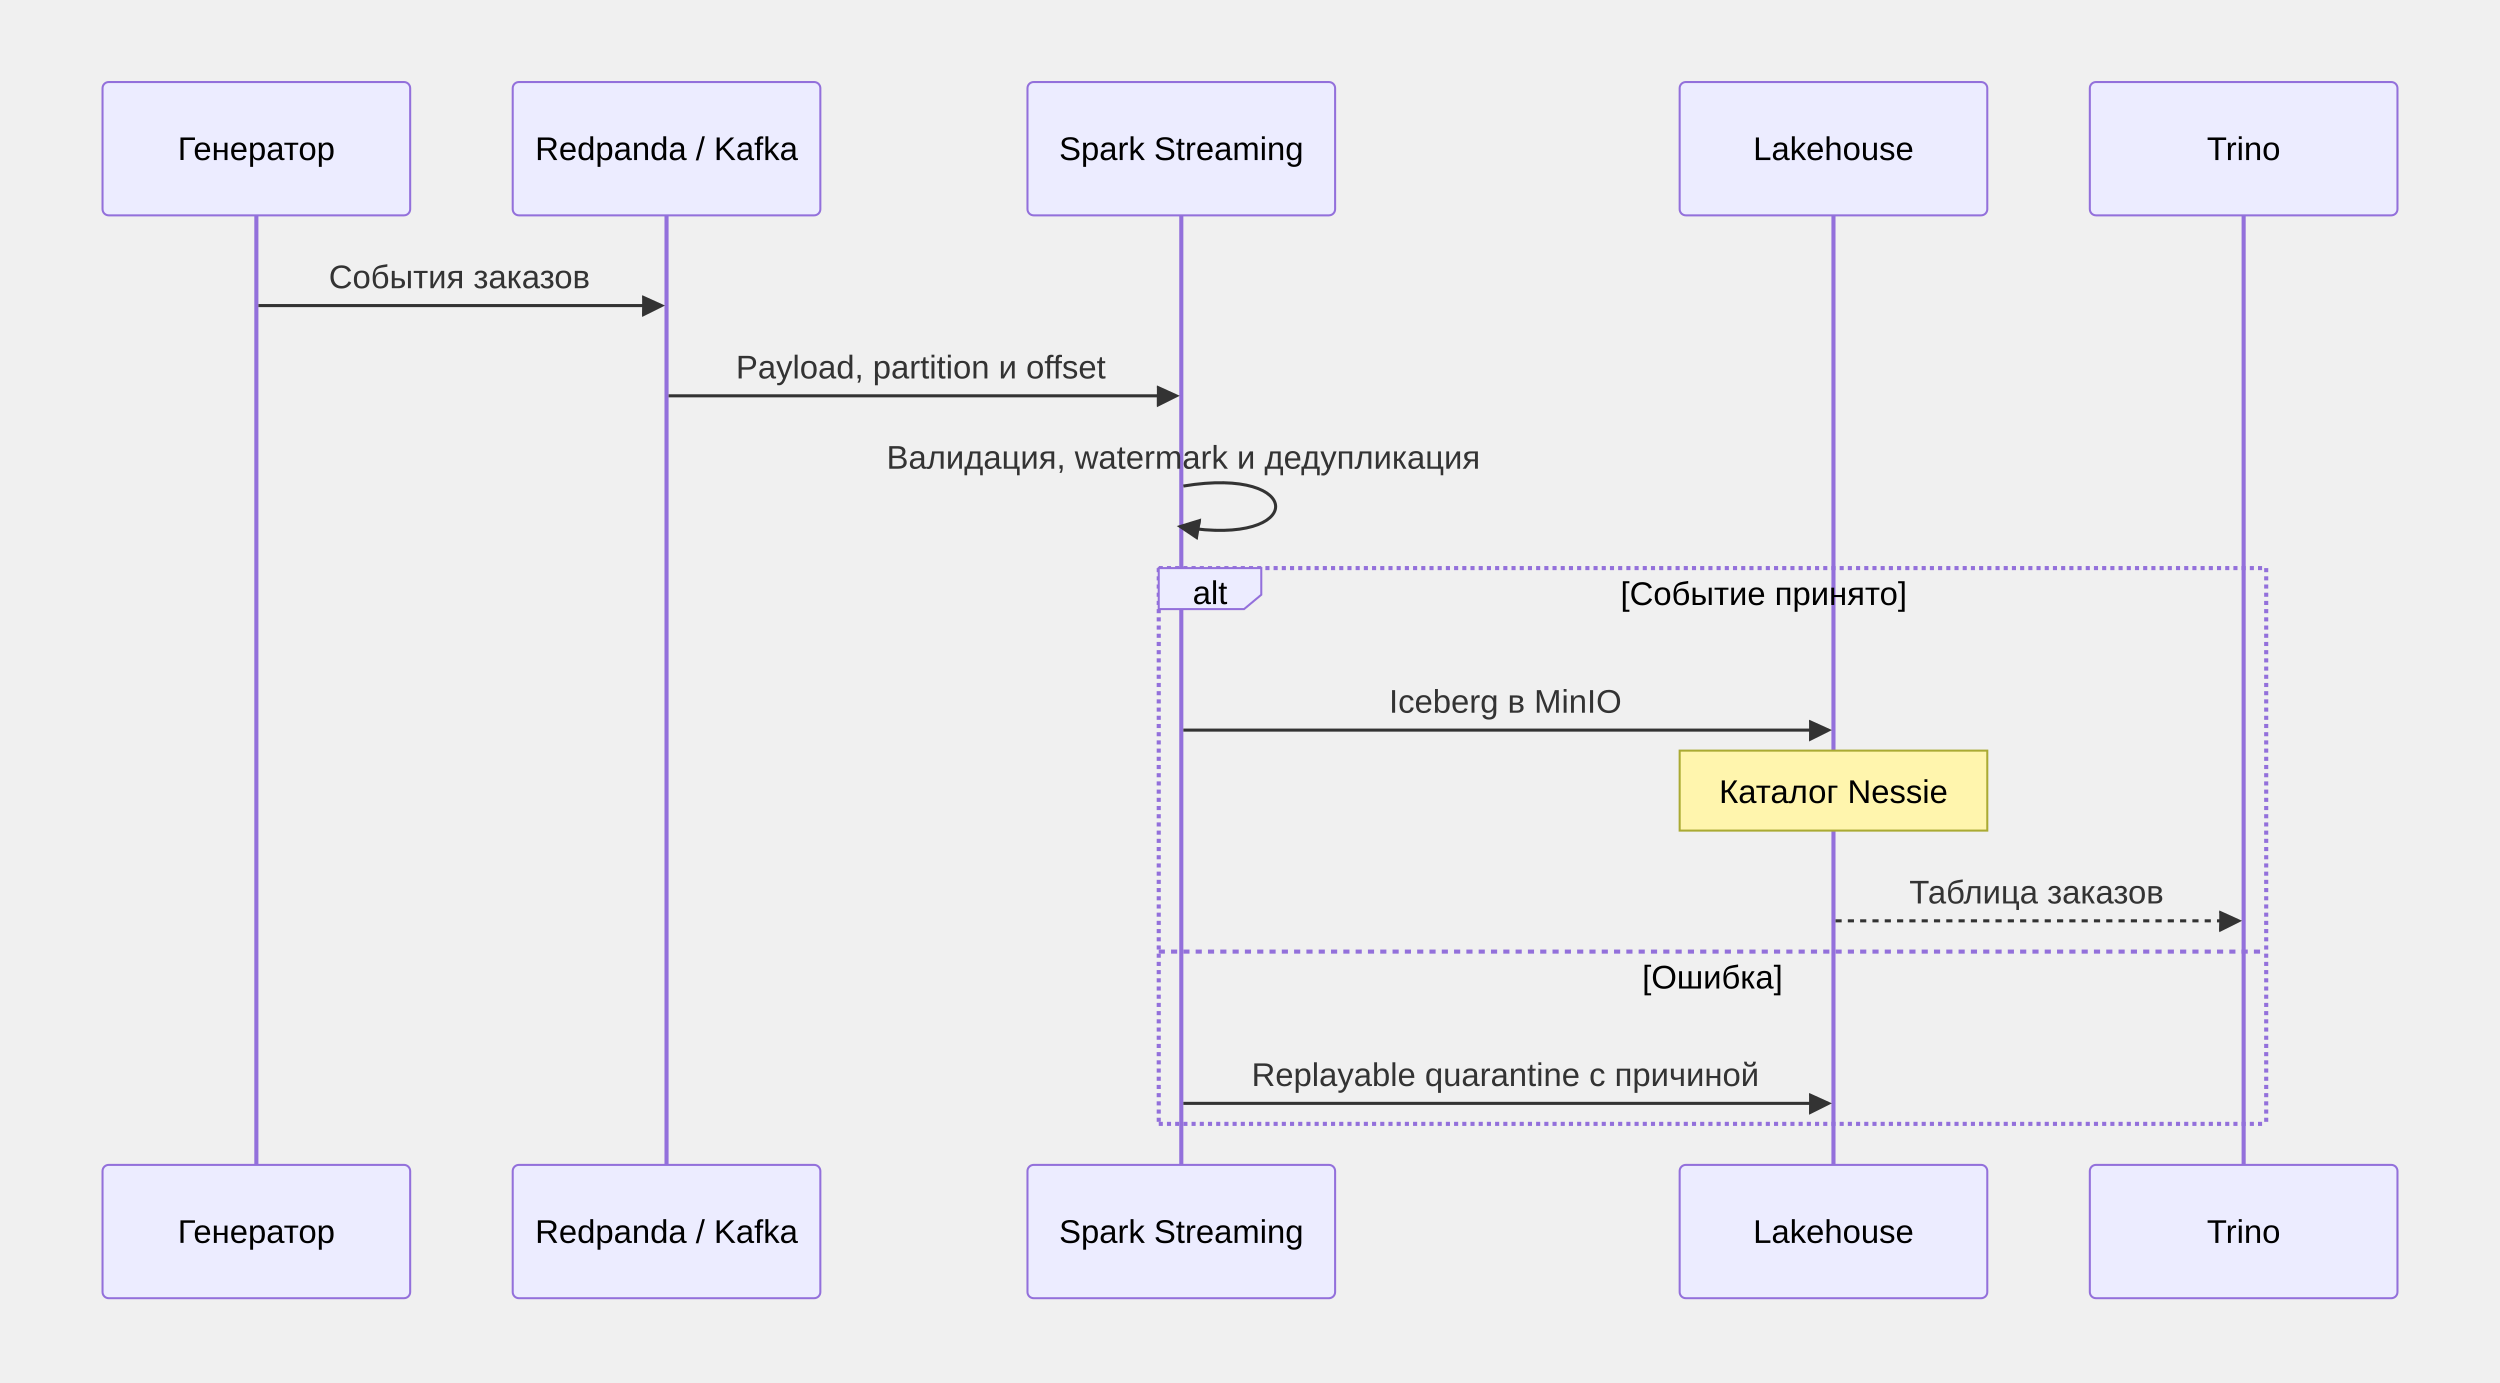
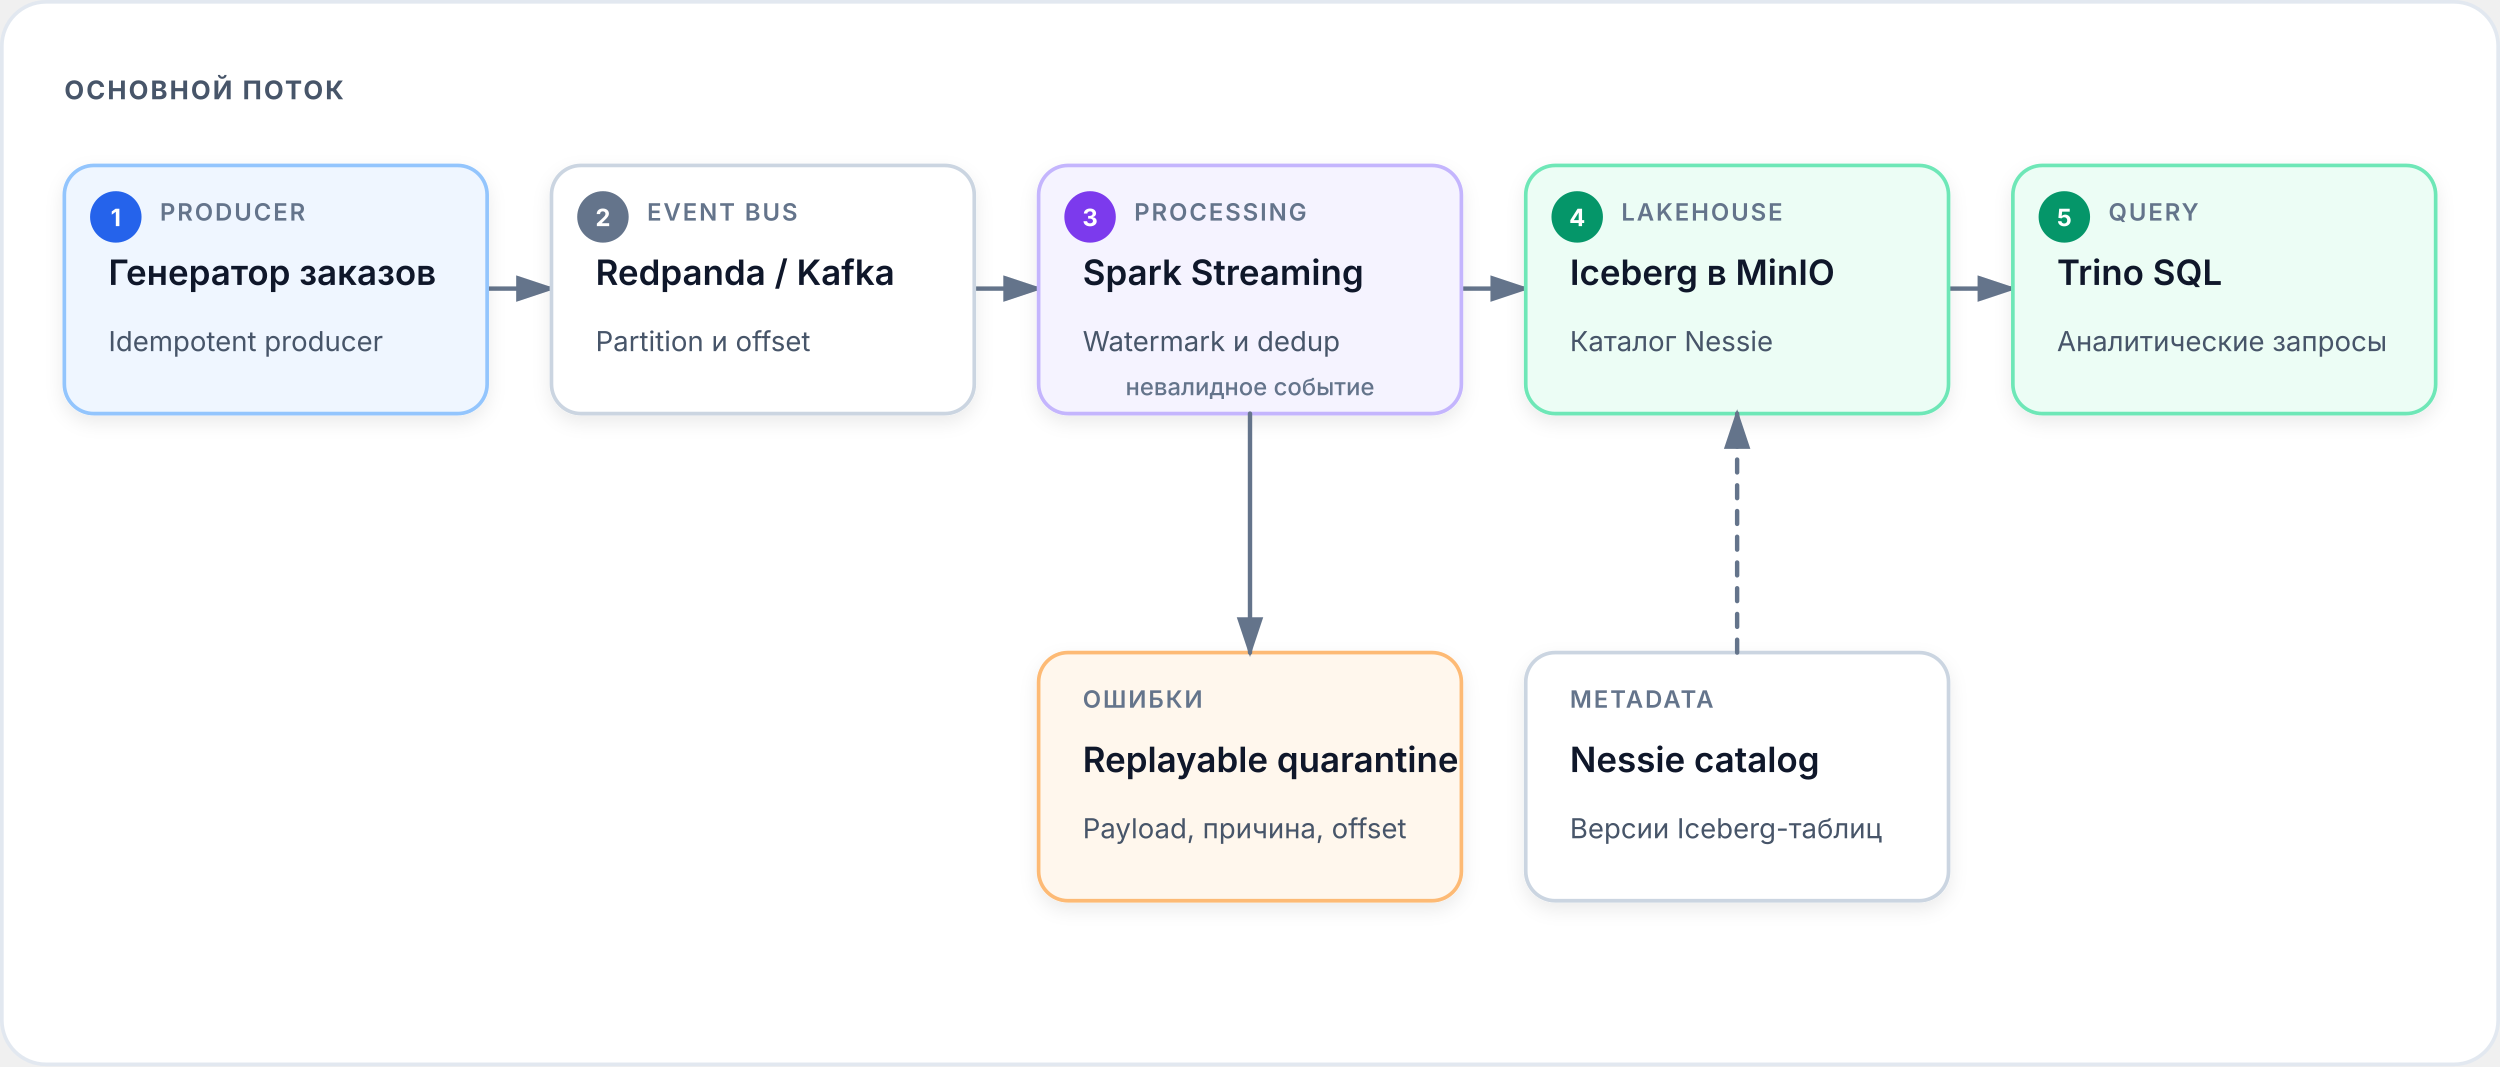
- <svg xmlns="http://www.w3.org/2000/svg" id="diagram" width="100%" style="max-width: 1219px;" viewBox="-50 -40 1219 674" role="graphics-document document" aria-roledescription="sequence" height="674" preserveAspectRatio="xMinYMin">
+ <svg xmlns="http://www.w3.org/2000/svg" width="1360" height="580" viewBox="0 0 1360 580" role="img" aria-labelledby="diagram-title diagram-description">
+   <defs>
+     <filter id="shadow" x="-20%" y="-20%" width="140%" height="150%">
+       <feDropShadow dx="0" dy="4" stdDeviation="5" flood-color="#0F172A" flood-opacity="0.08" />
+     </filter>
+     <marker id="arrow" markerWidth="10" markerHeight="10" refX="8" refY="3" orient="auto" markerUnits="strokeWidth">
+       <path d="M0,0 L0,6 L9,3 z" fill="#64748B" />
+     </marker>
+     <style>
+         text { font-family: Inter, "Segoe UI", Arial, sans-serif; fill: #0F172A; }
+         .label { font-size: 13px; font-weight: 600; letter-spacing: 0.08em; fill: #64748B; }
+         .title { font-size: 19px; font-weight: 600; }
+         .detail { font-size: 15px; fill: #475569; }
+         .step { font-size: 13px; font-weight: 700; fill: #FFFFFF; }
+         .arrow { fill: none; stroke: #64748B; stroke-width: 2.4; stroke-linecap: round; stroke-linejoin: round; }
+         .edge-label { font-size: 13px; font-weight: 500; fill: #64748B; }
+         .lane-label { font-size: 14px; font-weight: 700; letter-spacing: 0.08em; fill: #475569; }
+       </style>
+   </defs>
+   <rect x="1" y="1" width="1358" height="578" rx="24" fill="#FFFFFF" stroke="#E2E8F0" stroke-width="2" />
+   <text x="35" y="54" class="lane-label">ОСНОВНОЙ ПОТОК</text>
+   <path d="M 265 157 L 300 157" class="arrow" marker-end="url(#arrow)" />
+   <path d="M 530 157 L 565 157" class="arrow" marker-end="url(#arrow)" />
+   <path d="M 795 157 L 830 157" class="arrow" marker-end="url(#arrow)" />
+   <path d="M 1060 157 L 1095 157" class="arrow" marker-end="url(#arrow)" />
  <g>
-     <rect x="969" y="528" fill="#eaeaea" stroke="#666" width="150" height="65" name="Trino" rx="3" ry="3" class="actor actor-bottom" />
-     <text x="1044" y="560.5" dominant-baseline="central" alignment-baseline="central" class="actor actor-box" style="text-anchor: middle; font-size: 16px; font-weight: 400;">
-       <tspan x="1044" dy="0">Trino</tspan>
+     <rect x="35" y="90" width="230" height="135" rx="16" fill="#EFF6FF" stroke="#93C5FD" stroke-width="2" filter="url(#shadow)" />
+     <circle cx="63" cy="118" r="14" fill="#2563EB" />
+     <text x="63" y="123" class="step" text-anchor="middle">1</text>
+     <text x="87" y="120" class="label">PRODUCER</text>
+     <text x="59" y="155" class="title" text-anchor="start">
+       <tspan x="59" dy="0">Генератор заказов</tspan>
+     </text>
+     <text x="59" y="191" class="detail" text-anchor="start">
+       <tspan x="59" dy="0">Idempotent producer</tspan>
    </text>
  </g>
  <g>
-     <rect x="769" y="528" fill="#eaeaea" stroke="#666" width="150" height="65" name="Storage" rx="3" ry="3" class="actor actor-bottom" />
-     <text x="844" y="560.5" dominant-baseline="central" alignment-baseline="central" class="actor actor-box" style="text-anchor: middle; font-size: 16px; font-weight: 400;">
-       <tspan x="844" dy="0">Lakehouse</tspan>
+     <rect x="300" y="90" width="230" height="135" rx="16" fill="#FFFFFF" stroke="#CBD5E1" stroke-width="2" filter="url(#shadow)" />
+     <circle cx="328" cy="118" r="14" fill="#64748B" />
+     <text x="328" y="123" class="step" text-anchor="middle">2</text>
+     <text x="352" y="120" class="label">EVENT BUS</text>
+     <text x="324" y="155" class="title" text-anchor="start">
+       <tspan x="324" dy="0">Redpanda / Kafka</tspan>
+     </text>
+     <text x="324" y="191" class="detail" text-anchor="start">
+       <tspan x="324" dy="0">Partition и offset</tspan>
    </text>
  </g>
  <g>
-     <rect x="451" y="528" fill="#eaeaea" stroke="#666" width="150" height="65" name="Spark" rx="3" ry="3" class="actor actor-bottom" />
-     <text x="526" y="560.5" dominant-baseline="central" alignment-baseline="central" class="actor actor-box" style="text-anchor: middle; font-size: 16px; font-weight: 400;">
-       <tspan x="526" dy="0">Spark Streaming</tspan>
+     <rect x="565" y="90" width="230" height="135" rx="16" fill="#F5F3FF" stroke="#C4B5FD" stroke-width="2" filter="url(#shadow)" />
+     <circle cx="593" cy="118" r="14" fill="#7C3AED" />
+     <text x="593" y="123" class="step" text-anchor="middle">3</text>
+     <text x="617" y="120" class="label">PROCESSING</text>
+     <text x="589" y="155" class="title" text-anchor="start">
+       <tspan x="589" dy="0">Spark Streaming</tspan>
+     </text>
+     <text x="589" y="191" class="detail" text-anchor="start">
+       <tspan x="589" dy="0">Watermark и dedup</tspan>
    </text>
  </g>
  <g>
-     <rect x="200" y="528" fill="#eaeaea" stroke="#666" width="150" height="65" name="Kafka" rx="3" ry="3" class="actor actor-bottom" />
-     <text x="275" y="560.5" dominant-baseline="central" alignment-baseline="central" class="actor actor-box" style="text-anchor: middle; font-size: 16px; font-weight: 400;">
-       <tspan x="275" dy="0">Redpanda / Kafka</tspan>
+     <rect x="830" y="90" width="230" height="135" rx="16" fill="#ECFDF5" stroke="#6EE7B7" stroke-width="2" filter="url(#shadow)" />
+     <circle cx="858" cy="118" r="14" fill="#059669" />
+     <text x="858" y="123" class="step" text-anchor="middle">4</text>
+     <text x="882" y="120" class="label">LAKEHOUSE</text>
+     <text x="854" y="155" class="title" text-anchor="start">
+       <tspan x="854" dy="0">Iceberg в MinIO</tspan>
+     </text>
+     <text x="854" y="191" class="detail" text-anchor="start">
+       <tspan x="854" dy="0">Каталог Nessie</tspan>
    </text>
  </g>
  <g>
-     <rect x="0" y="528" fill="#eaeaea" stroke="#666" width="150" height="65" name="Producer" rx="3" ry="3" class="actor actor-bottom" />
-     <text x="75" y="560.5" dominant-baseline="central" alignment-baseline="central" class="actor actor-box" style="text-anchor: middle; font-size: 16px; font-weight: 400;">
-       <tspan x="75" dy="0">Генератор</tspan>
+     <rect x="1095" y="90" width="230" height="135" rx="16" fill="#ECFDF5" stroke="#6EE7B7" stroke-width="2" filter="url(#shadow)" />
+     <circle cx="1123" cy="118" r="14" fill="#059669" />
+     <text x="1123" y="123" class="step" text-anchor="middle">5</text>
+     <text x="1147" y="120" class="label">QUERY</text>
+     <text x="1119" y="155" class="title" text-anchor="start">
+       <tspan x="1119" dy="0">Trino SQL</tspan>
+     </text>
+     <text x="1119" y="191" class="detail" text-anchor="start">
+       <tspan x="1119" dy="0">Аналитические запросы</tspan>
    </text>
  </g>
  <g>
-     <line id="actor4" x1="1044" y1="65" x2="1044" y2="528" class="actor-line 200" stroke-width="0.5px" stroke="#999" name="Trino" data-et="life-line" data-id="Trino" />
-     <g id="root-4" data-et="participant" data-type="participant" data-id="Trino">
-       <rect x="969" y="0" fill="#eaeaea" stroke="#666" width="150" height="65" name="Trino" rx="3" ry="3" class="actor actor-top" />
-       <text x="1044" y="32.5" dominant-baseline="central" alignment-baseline="central" class="actor actor-box" style="text-anchor: middle; font-size: 16px; font-weight: 400;">
-         <tspan x="1044" dy="0">Trino</tspan>
-       </text>
-     </g>
+     <rect x="565" y="355" width="230" height="135" rx="16" fill="#FFF7ED" stroke="#FDBA74" stroke-width="2" filter="url(#shadow)" />
+     <text x="589" y="385" class="label">ОШИБКИ</text>
+     <text x="589" y="420" class="title" text-anchor="start">
+       <tspan x="589" dy="0">Replayable quarantine</tspan>
+     </text>
+     <text x="589" y="456" class="detail" text-anchor="start">
+       <tspan x="589" dy="0">Payload, причина, offset</tspan>
+     </text>
  </g>
  <g>
-     <line id="actor3" x1="844" y1="65" x2="844" y2="528" class="actor-line 200" stroke-width="0.5px" stroke="#999" name="Storage" data-et="life-line" data-id="Storage" />
-     <g id="root-3" data-et="participant" data-type="participant" data-id="Storage">
-       <rect x="769" y="0" fill="#eaeaea" stroke="#666" width="150" height="65" name="Storage" rx="3" ry="3" class="actor actor-top" />
-       <text x="844" y="32.5" dominant-baseline="central" alignment-baseline="central" class="actor actor-box" style="text-anchor: middle; font-size: 16px; font-weight: 400;">
-         <tspan x="844" dy="0">Lakehouse</tspan>
-       </text>
-     </g>
-   </g>
-   <g>
-     <line id="actor2" x1="526" y1="65" x2="526" y2="528" class="actor-line 200" stroke-width="0.5px" stroke="#999" name="Spark" data-et="life-line" data-id="Spark" />
-     <g id="root-2" data-et="participant" data-type="participant" data-id="Spark">
-       <rect x="451" y="0" fill="#eaeaea" stroke="#666" width="150" height="65" name="Spark" rx="3" ry="3" class="actor actor-top" />
-       <text x="526" y="32.5" dominant-baseline="central" alignment-baseline="central" class="actor actor-box" style="text-anchor: middle; font-size: 16px; font-weight: 400;">
-         <tspan x="526" dy="0">Spark Streaming</tspan>
-       </text>
-     </g>
-   </g>
-   <g>
-     <line id="actor1" x1="275" y1="65" x2="275" y2="528" class="actor-line 200" stroke-width="0.5px" stroke="#999" name="Kafka" data-et="life-line" data-id="Kafka" />
-     <g id="root-1" data-et="participant" data-type="participant" data-id="Kafka">
-       <rect x="200" y="0" fill="#eaeaea" stroke="#666" width="150" height="65" name="Kafka" rx="3" ry="3" class="actor actor-top" />
-       <text x="275" y="32.5" dominant-baseline="central" alignment-baseline="central" class="actor actor-box" style="text-anchor: middle; font-size: 16px; font-weight: 400;">
-         <tspan x="275" dy="0">Redpanda / Kafka</tspan>
-       </text>
-     </g>
-   </g>
-   <g>
-     <line id="actor0" x1="75" y1="65" x2="75" y2="528" class="actor-line 200" stroke-width="0.5px" stroke="#999" name="Producer" data-et="life-line" data-id="Producer" />
-     <g id="root-0" data-et="participant" data-type="participant" data-id="Producer">
-       <rect x="0" y="0" fill="#eaeaea" stroke="#666" width="150" height="65" name="Producer" rx="3" ry="3" class="actor actor-top" />
-       <text x="75" y="32.5" dominant-baseline="central" alignment-baseline="central" class="actor actor-box" style="text-anchor: middle; font-size: 16px; font-weight: 400;">
-         <tspan x="75" dy="0">Генератор</tspan>
-       </text>
-     </g>
-   </g>
-   <style>#diagram{font-family:"trebuchet ms",verdana,arial,sans-serif;font-size:16px;fill:#333;}@keyframes edge-animation-frame{from{stroke-dashoffset:0;}}@keyframes dash{to{stroke-dashoffset:0;}}#diagram .edge-animation-slow{stroke-dasharray:9,5!important;stroke-dashoffset:900;animation:dash 50s linear infinite;stroke-linecap:round;}#diagram .edge-animation-fast{stroke-dasharray:9,5!important;stroke-dashoffset:900;animation:dash 20s linear infinite;stroke-linecap:round;}#diagram .error-icon{fill:#552222;}#diagram .error-text{fill:#552222;stroke:#552222;}#diagram .edge-thickness-normal{stroke-width:1px;}#diagram .edge-thickness-thick{stroke-width:3.5px;}#diagram .edge-pattern-solid{stroke-dasharray:0;}#diagram .edge-thickness-invisible{stroke-width:0;fill:none;}#diagram .edge-pattern-dashed{stroke-dasharray:3;}#diagram .edge-pattern-dotted{stroke-dasharray:2;}#diagram .marker{fill:#333333;stroke:#333333;}#diagram .marker.cross{stroke:#333333;}#diagram svg{font-family:"trebuchet ms",verdana,arial,sans-serif;font-size:16px;}#diagram p{margin:0;}#diagram .actor{stroke:#9370DB;fill:#ECECFF;stroke-width:1;}#diagram rect.actor.outer-path[data-look="neo"]{filter:drop-shadow(1px 2px 2px rgba(185, 185, 185, 1));}#diagram rect.note[data-look="neo"]{stroke:#aaaa33;fill:#fff5ad;filter:drop-shadow(1px 2px 2px rgba(185, 185, 185, 1));}#diagram text.actor&gt;tspan{fill:black;stroke:none;}#diagram .actor-line{stroke:#9370DB;}#diagram .innerArc{stroke-width:1.5;stroke-dasharray:none;}#diagram .messageLine0{stroke-width:1.5;stroke-dasharray:none;stroke:#333;}#diagram .messageLine1{stroke-width:1.5;stroke-dasharray:2,2;stroke:#333;}#diagram [id$="-arrowhead"] path{fill:#333;stroke:#333;}#diagram .sequenceNumber{fill:white;}#diagram [id$="-sequencenumber"]{fill:#333;}#diagram [id$="-crosshead"] path{fill:#333;stroke:#333;}#diagram .messageText{fill:#333;stroke:none;}#diagram .labelBox{stroke:#9370DB;fill:#ECECFF;filter:none;}#diagram .labelText,#diagram .labelText&gt;tspan{fill:black;stroke:none;}#diagram .loopText,#diagram .loopText&gt;tspan{fill:black;stroke:none;}#diagram .sectionTitle,#diagram .sectionTitle&gt;tspan{fill:black;stroke:none;}#diagram .loopLine{stroke-width:2px;stroke-dasharray:2,2;stroke:#9370DB;fill:#9370DB;}#diagram .note{stroke:#aaaa33;fill:#fff5ad;}#diagram .noteText,#diagram .noteText&gt;tspan{fill:black;stroke:none;font-weight:normal;}#diagram .activation0{fill:#f4f4f4;stroke:#666;}#diagram .activation1{fill:#f4f4f4;stroke:#666;}#diagram .activation2{fill:#f4f4f4;stroke:#666;}#diagram .actorPopupMenu{position:absolute;}#diagram .actorPopupMenuPanel{position:absolute;fill:#ECECFF;box-shadow:0px 8px 16px 0px rgba(0,0,0,0.2);filter:drop-shadow(3px 5px 2px rgb(0 0 0 / 0.4));}#diagram .actor-man circle,#diagram line{fill:#ECECFF;stroke-width:2px;}#diagram g rect.rect{filter:drop-shadow(1px 2px 2px rgba(185, 185, 185, 1));stroke:#9370DB;}#diagram .node .neo-node{stroke:#9370DB;}#diagram [data-look="neo"].node rect,#diagram [data-look="neo"].cluster rect,#diagram [data-look="neo"].node polygon{stroke:#9370DB;filter:drop-shadow(1px 2px 2px rgba(185, 185, 185, 1));}#diagram [data-look="neo"].swimlane.cluster rect{filter:none;}#diagram [data-look="neo"].node path{stroke:#9370DB;stroke-width:1px;}#diagram [data-look="neo"].node .outer-path{filter:drop-shadow(1px 2px 2px rgba(185, 185, 185, 1));}#diagram [data-look="neo"].node .neo-line path{stroke:#9370DB;filter:none;}#diagram [data-look="neo"].node circle{stroke:#9370DB;filter:drop-shadow(1px 2px 2px rgba(185, 185, 185, 1));}#diagram [data-look="neo"].node circle .state-start{fill:#000000;}#diagram [data-look="neo"].icon-shape .icon{fill:#9370DB;filter:drop-shadow(1px 2px 2px rgba(185, 185, 185, 1));}#diagram [data-look="neo"].icon-shape .icon-neo path{stroke:#9370DB;filter:drop-shadow(1px 2px 2px rgba(185, 185, 185, 1));}#diagram :root{--mermaid-font-family:"trebuchet ms",verdana,arial,sans-serif;}</style>
-   <g />
-   <defs>
-     <symbol id="diagram-computer" width="24" height="24">
-       <path transform="scale(.5)" d="M2 2v13h20v-13h-20zm18 11h-16v-9h16v9zm-10.228 6l.466-1h3.524l.467 1h-4.457zm14.228 3h-24l2-6h2.104l-1.33 4h18.45l-1.297-4h2.073l2 6zm-5-10h-14v-7h14v7z" />
-     </symbol>
-   </defs>
-   <defs>
-     <symbol id="diagram-database" fill-rule="evenodd" clip-rule="evenodd">
-       <path transform="scale(.5)" d="M12.258.001l.256.004.255.005.253.008.251.01.249.012.247.015.246.016.242.019.241.02.239.023.236.024.233.027.231.028.229.031.225.032.223.034.22.036.217.038.214.04.211.041.208.043.205.045.201.046.198.048.194.05.191.051.187.053.183.054.18.056.175.057.172.059.168.06.163.061.16.063.155.064.15.066.074.033.073.033.071.034.07.034.069.035.068.035.067.035.066.035.064.036.064.036.062.036.06.036.06.037.058.037.058.037.055.038.055.038.053.038.052.038.051.039.05.039.048.039.047.039.045.04.044.04.043.04.041.04.04.041.039.041.037.041.036.041.034.041.033.042.032.042.03.042.029.042.027.042.026.043.024.043.023.043.021.043.02.043.018.044.017.043.015.044.013.044.012.044.011.045.009.044.007.045.006.045.004.045.002.045.001.045v17l-.001.045-.002.045-.004.045-.006.045-.007.045-.009.044-.011.045-.012.044-.013.044-.015.044-.017.043-.018.044-.02.043-.021.043-.023.043-.024.043-.026.043-.027.042-.029.042-.03.042-.032.042-.033.042-.034.041-.036.041-.037.041-.039.041-.04.041-.041.04-.043.04-.044.04-.045.04-.047.039-.048.039-.05.039-.051.039-.052.038-.053.038-.055.038-.055.038-.058.037-.058.037-.06.037-.06.036-.062.036-.064.036-.064.036-.066.035-.067.035-.068.035-.069.035-.07.034-.071.034-.073.033-.074.033-.15.066-.155.064-.16.063-.163.061-.168.06-.172.059-.175.057-.18.056-.183.054-.187.053-.191.051-.194.05-.198.048-.201.046-.205.045-.208.043-.211.041-.214.04-.217.038-.22.036-.223.034-.225.032-.229.031-.231.028-.233.027-.236.024-.239.023-.241.02-.242.019-.246.016-.247.015-.249.012-.251.01-.253.008-.255.005-.256.004-.258.001-.258-.001-.256-.004-.255-.005-.253-.008-.251-.01-.249-.012-.247-.015-.245-.016-.243-.019-.241-.02-.238-.023-.236-.024-.234-.027-.231-.028-.228-.031-.226-.032-.223-.034-.22-.036-.217-.038-.214-.04-.211-.041-.208-.043-.204-.045-.201-.046-.198-.048-.195-.05-.19-.051-.187-.053-.184-.054-.179-.056-.176-.057-.172-.059-.167-.06-.164-.061-.159-.063-.155-.064-.151-.066-.074-.033-.072-.033-.072-.034-.07-.034-.069-.035-.068-.035-.067-.035-.066-.035-.064-.036-.063-.036-.062-.036-.061-.036-.06-.037-.058-.037-.057-.037-.056-.038-.055-.038-.053-.038-.052-.038-.051-.039-.049-.039-.049-.039-.046-.039-.046-.04-.044-.04-.043-.04-.041-.04-.04-.041-.039-.041-.037-.041-.036-.041-.034-.041-.033-.042-.032-.042-.03-.042-.029-.042-.027-.042-.026-.043-.024-.043-.023-.043-.021-.043-.02-.043-.018-.044-.017-.043-.015-.044-.013-.044-.012-.044-.011-.045-.009-.044-.007-.045-.006-.045-.004-.045-.002-.045-.001-.045v-17l.001-.045.002-.045.004-.045.006-.045.007-.045.009-.044.011-.045.012-.044.013-.044.015-.044.017-.043.018-.044.02-.043.021-.043.023-.043.024-.043.026-.043.027-.042.029-.042.03-.042.032-.042.033-.042.034-.041.036-.041.037-.041.039-.041.04-.041.041-.04.043-.04.044-.04.046-.04.046-.039.049-.039.049-.039.051-.039.052-.038.053-.038.055-.038.056-.038.057-.037.058-.037.06-.037.061-.036.062-.036.063-.036.064-.036.066-.035.067-.035.068-.035.069-.035.07-.034.072-.034.072-.033.074-.033.151-.066.155-.064.159-.063.164-.061.167-.06.172-.059.176-.057.179-.056.184-.054.187-.053.19-.051.195-.05.198-.048.201-.046.204-.045.208-.043.211-.041.214-.04.217-.038.22-.036.223-.034.226-.032.228-.031.231-.028.234-.027.236-.024.238-.023.241-.02.243-.019.245-.016.247-.015.249-.012.251-.01.253-.008.255-.005.256-.004.258-.001.258.001zm-9.258 20.499v.01l.001.021.003.021.004.022.005.021.006.022.007.022.009.023.01.022.011.023.012.023.013.023.015.023.016.024.017.023.018.024.019.024.021.024.022.025.023.024.024.025.052.049.056.05.061.051.066.051.07.051.075.051.079.052.084.052.088.052.092.052.097.052.102.051.105.052.11.052.114.051.119.051.123.051.127.05.131.05.135.05.139.048.144.049.147.047.152.047.155.047.16.045.163.045.167.043.171.043.176.041.178.041.183.039.187.039.19.037.194.035.197.035.202.033.204.031.209.03.212.029.216.027.219.025.222.024.226.021.23.02.233.018.236.016.24.015.243.012.246.01.249.008.253.005.256.004.259.001.26-.001.257-.004.254-.005.25-.008.247-.011.244-.012.241-.014.237-.016.233-.018.231-.021.226-.021.224-.024.22-.026.216-.027.212-.028.21-.031.205-.031.202-.034.198-.034.194-.036.191-.037.187-.039.183-.04.179-.04.175-.042.172-.043.168-.044.163-.045.16-.046.155-.046.152-.047.148-.048.143-.049.139-.049.136-.05.131-.05.126-.05.123-.051.118-.052.114-.051.11-.052.106-.052.101-.052.096-.052.092-.052.088-.053.083-.051.079-.052.074-.052.07-.051.065-.051.06-.051.056-.05.051-.05.023-.024.023-.025.021-.024.02-.024.019-.024.018-.024.017-.024.015-.023.014-.024.013-.023.012-.023.01-.023.01-.022.008-.022.006-.022.006-.022.004-.022.004-.021.001-.021.001-.021v-4.127l-.077.055-.08.053-.083.054-.085.053-.087.052-.09.052-.093.051-.095.05-.097.05-.1.049-.102.049-.105.048-.106.047-.109.047-.111.046-.114.045-.115.045-.118.044-.12.043-.122.042-.124.042-.126.041-.128.04-.13.04-.132.038-.134.038-.135.037-.138.037-.139.035-.142.035-.143.034-.144.033-.147.032-.148.031-.15.03-.151.03-.153.029-.154.027-.156.027-.158.026-.159.025-.161.024-.162.023-.163.022-.165.021-.166.02-.167.019-.169.018-.169.017-.171.016-.173.015-.173.014-.175.013-.175.012-.177.011-.178.01-.179.008-.179.008-.181.006-.182.005-.182.004-.184.003-.184.002h-.37l-.184-.002-.184-.003-.182-.004-.182-.005-.181-.006-.179-.008-.179-.008-.178-.01-.176-.011-.176-.012-.175-.013-.173-.014-.172-.015-.171-.016-.17-.017-.169-.018-.167-.019-.166-.02-.165-.021-.163-.022-.162-.023-.161-.024-.159-.025-.157-.026-.156-.027-.155-.027-.153-.029-.151-.03-.15-.03-.148-.031-.146-.032-.145-.033-.143-.034-.141-.035-.14-.035-.137-.037-.136-.037-.134-.038-.132-.038-.13-.04-.128-.04-.126-.041-.124-.042-.122-.042-.12-.044-.117-.043-.116-.045-.113-.045-.112-.046-.109-.047-.106-.047-.105-.048-.102-.049-.1-.049-.097-.05-.095-.05-.093-.052-.09-.051-.087-.052-.085-.053-.083-.054-.08-.054-.077-.054v4.127zm0-5.654v.011l.001.021.003.021.004.021.005.022.006.022.007.022.009.022.01.022.011.023.012.023.013.023.015.024.016.023.017.024.018.024.019.024.021.024.022.024.023.025.024.024.052.05.056.05.061.05.066.051.07.051.075.052.079.051.084.052.088.052.092.052.097.052.102.052.105.052.11.051.114.051.119.052.123.05.127.051.131.05.135.049.139.049.144.048.147.048.152.047.155.046.16.045.163.045.167.044.171.042.176.042.178.04.183.04.187.038.19.037.194.036.197.034.202.033.204.032.209.03.212.028.216.027.219.025.222.024.226.022.23.02.233.018.236.016.24.014.243.012.246.01.249.008.253.006.256.003.259.001.26-.001.257-.003.254-.006.25-.008.247-.01.244-.012.241-.015.237-.016.233-.018.231-.02.226-.022.224-.024.22-.025.216-.027.212-.029.21-.03.205-.032.202-.033.198-.035.194-.036.191-.037.187-.039.183-.039.179-.041.175-.042.172-.043.168-.044.163-.045.16-.045.155-.047.152-.047.148-.048.143-.048.139-.05.136-.049.131-.05.126-.051.123-.051.118-.051.114-.052.11-.052.106-.052.101-.052.096-.052.092-.052.088-.052.083-.052.079-.052.074-.051.07-.052.065-.051.06-.05.056-.051.051-.049.023-.025.023-.024.021-.025.02-.024.019-.024.018-.024.017-.024.015-.023.014-.023.013-.024.012-.022.01-.023.01-.023.008-.022.006-.022.006-.022.004-.021.004-.022.001-.021.001-.021v-4.139l-.077.054-.08.054-.083.054-.085.052-.087.053-.09.051-.093.051-.095.051-.097.05-.1.049-.102.049-.105.048-.106.047-.109.047-.111.046-.114.045-.115.044-.118.044-.12.044-.122.042-.124.042-.126.041-.128.04-.13.039-.132.039-.134.038-.135.037-.138.036-.139.036-.142.035-.143.033-.144.033-.147.033-.148.031-.15.03-.151.03-.153.028-.154.028-.156.027-.158.026-.159.025-.161.024-.162.023-.163.022-.165.021-.166.02-.167.019-.169.018-.169.017-.171.016-.173.015-.173.014-.175.013-.175.012-.177.011-.178.009-.179.009-.179.007-.181.007-.182.005-.182.004-.184.003-.184.002h-.37l-.184-.002-.184-.003-.182-.004-.182-.005-.181-.007-.179-.007-.179-.009-.178-.009-.176-.011-.176-.012-.175-.013-.173-.014-.172-.015-.171-.016-.17-.017-.169-.018-.167-.019-.166-.02-.165-.021-.163-.022-.162-.023-.161-.024-.159-.025-.157-.026-.156-.027-.155-.028-.153-.028-.151-.03-.15-.03-.148-.031-.146-.033-.145-.033-.143-.033-.141-.035-.14-.036-.137-.036-.136-.037-.134-.038-.132-.039-.13-.039-.128-.04-.126-.041-.124-.042-.122-.043-.12-.043-.117-.044-.116-.044-.113-.046-.112-.046-.109-.046-.106-.047-.105-.048-.102-.049-.1-.049-.097-.05-.095-.051-.093-.051-.09-.051-.087-.053-.085-.052-.083-.054-.08-.054-.077-.054v4.139zm0-5.666v.011l.001.02.003.022.004.021.005.022.006.021.007.022.009.023.01.022.011.023.012.023.013.023.015.023.016.024.017.024.018.023.019.024.021.025.022.024.023.024.024.025.052.05.056.05.061.05.066.051.07.051.075.052.079.051.084.052.088.052.092.052.097.052.102.052.105.051.11.052.114.051.119.051.123.051.127.05.131.05.135.05.139.049.144.048.147.048.152.047.155.046.16.045.163.045.167.043.171.043.176.042.178.04.183.04.187.038.19.037.194.036.197.034.202.033.204.032.209.03.212.028.216.027.219.025.222.024.226.021.23.02.233.018.236.017.24.014.243.012.246.01.249.008.253.006.256.003.259.001.26-.001.257-.003.254-.006.25-.008.247-.01.244-.013.241-.014.237-.016.233-.018.231-.02.226-.022.224-.024.22-.025.216-.027.212-.029.21-.03.205-.032.202-.033.198-.035.194-.036.191-.037.187-.039.183-.039.179-.041.175-.042.172-.043.168-.044.163-.045.16-.045.155-.047.152-.047.148-.048.143-.049.139-.049.136-.049.131-.051.126-.05.123-.051.118-.052.114-.051.11-.052.106-.052.101-.052.096-.052.092-.052.088-.052.083-.052.079-.052.074-.052.07-.051.065-.051.06-.051.056-.05.051-.049.023-.025.023-.025.021-.024.02-.024.019-.024.018-.024.017-.024.015-.023.014-.024.013-.023.012-.023.01-.022.01-.023.008-.022.006-.022.006-.022.004-.022.004-.021.001-.021.001-.021v-4.153l-.077.054-.08.054-.083.053-.085.053-.087.053-.09.051-.093.051-.095.051-.097.05-.1.049-.102.048-.105.048-.106.048-.109.046-.111.046-.114.046-.115.044-.118.044-.12.043-.122.043-.124.042-.126.041-.128.04-.13.039-.132.039-.134.038-.135.037-.138.036-.139.036-.142.034-.143.034-.144.033-.147.032-.148.032-.15.03-.151.03-.153.028-.154.028-.156.027-.158.026-.159.024-.161.024-.162.023-.163.023-.165.021-.166.02-.167.019-.169.018-.169.017-.171.016-.173.015-.173.014-.175.013-.175.012-.177.01-.178.01-.179.009-.179.007-.181.006-.182.006-.182.004-.184.003-.184.001-.185.001-.185-.001-.184-.001-.184-.003-.182-.004-.182-.006-.181-.006-.179-.007-.179-.009-.178-.01-.176-.01-.176-.012-.175-.013-.173-.014-.172-.015-.171-.016-.17-.017-.169-.018-.167-.019-.166-.02-.165-.021-.163-.023-.162-.023-.161-.024-.159-.024-.157-.026-.156-.027-.155-.028-.153-.028-.151-.03-.15-.03-.148-.032-.146-.032-.145-.033-.143-.034-.141-.034-.14-.036-.137-.036-.136-.037-.134-.038-.132-.039-.13-.039-.128-.041-.126-.041-.124-.041-.122-.043-.12-.043-.117-.044-.116-.044-.113-.046-.112-.046-.109-.046-.106-.048-.105-.048-.102-.048-.1-.05-.097-.049-.095-.051-.093-.051-.09-.052-.087-.052-.085-.053-.083-.053-.08-.054-.077-.054v4.153zm8.74-8.179l-.257.004-.254.005-.25.008-.247.011-.244.012-.241.014-.237.016-.233.018-.231.021-.226.022-.224.023-.22.026-.216.027-.212.028-.21.031-.205.032-.202.033-.198.034-.194.036-.191.038-.187.038-.183.04-.179.041-.175.042-.172.043-.168.043-.163.045-.16.046-.155.046-.152.048-.148.048-.143.048-.139.049-.136.05-.131.05-.126.051-.123.051-.118.051-.114.052-.11.052-.106.052-.101.052-.096.052-.092.052-.088.052-.083.052-.079.052-.074.051-.07.052-.065.051-.06.05-.056.05-.051.05-.023.025-.023.024-.021.024-.02.025-.019.024-.018.024-.017.023-.015.024-.014.023-.013.023-.012.023-.01.023-.01.022-.008.022-.006.023-.006.021-.004.022-.004.021-.001.021-.001.021.001.021.001.021.004.021.004.022.006.021.006.023.008.022.01.022.01.023.012.023.013.023.014.023.015.024.017.023.018.024.019.024.02.025.021.024.023.024.023.025.051.05.056.05.06.05.065.051.07.052.074.051.079.052.083.052.088.052.092.052.096.052.101.052.106.052.11.052.114.052.118.051.123.051.126.051.131.05.136.05.139.049.143.048.148.048.152.048.155.046.16.046.163.045.168.043.172.043.175.042.179.041.183.04.187.038.191.038.194.036.198.034.202.033.205.032.21.031.212.028.216.027.22.026.224.023.226.022.231.021.233.018.237.016.241.014.244.012.247.011.25.008.254.005.257.004.26.001.26-.001.257-.004.254-.005.25-.008.247-.011.244-.012.241-.014.237-.016.233-.018.231-.021.226-.022.224-.023.22-.026.216-.027.212-.028.21-.031.205-.032.202-.033.198-.034.194-.036.191-.038.187-.038.183-.04.179-.041.175-.042.172-.043.168-.043.163-.045.16-.046.155-.046.152-.048.148-.048.143-.048.139-.049.136-.05.131-.05.126-.051.123-.051.118-.051.114-.052.11-.052.106-.052.101-.052.096-.052.092-.052.088-.052.083-.052.079-.052.074-.051.07-.052.065-.051.06-.05.056-.05.051-.05.023-.025.023-.024.021-.024.02-.025.019-.024.018-.024.017-.023.015-.024.014-.023.013-.023.012-.023.01-.023.01-.022.008-.022.006-.023.006-.021.004-.022.004-.021.001-.021.001-.021-.001-.021-.001-.021-.004-.021-.004-.022-.006-.021-.006-.023-.008-.022-.01-.022-.01-.023-.012-.023-.013-.023-.014-.023-.015-.024-.017-.023-.018-.024-.019-.024-.02-.025-.021-.024-.023-.024-.023-.025-.051-.05-.056-.05-.06-.05-.065-.051-.07-.052-.074-.051-.079-.052-.083-.052-.088-.052-.092-.052-.096-.052-.101-.052-.106-.052-.11-.052-.114-.052-.118-.051-.123-.051-.126-.051-.131-.05-.136-.05-.139-.049-.143-.048-.148-.048-.152-.048-.155-.046-.16-.046-.163-.045-.168-.043-.172-.043-.175-.042-.179-.041-.183-.04-.187-.038-.191-.038-.194-.036-.198-.034-.202-.033-.205-.032-.21-.031-.212-.028-.216-.027-.22-.026-.224-.023-.226-.022-.231-.021-.233-.018-.237-.016-.241-.014-.244-.012-.247-.011-.25-.008-.254-.005-.257-.004-.26-.001-.26.001z" />
-     </symbol>
-   </defs>
-   <defs>
-     <symbol id="diagram-clock" width="24" height="24">
-       <path transform="scale(.5)" d="M12 2c5.514 0 10 4.486 10 10s-4.486 10-10 10-10-4.486-10-10 4.486-10 10-10zm0-2c-6.627 0-12 5.373-12 12s5.373 12 12 12 12-5.373 12-12-5.373-12-12-12zm5.848 12.459c.202.038.202.333.001.372-1.907.361-6.045 1.111-6.547 1.111-.719 0-1.301-.582-1.301-1.301 0-.512.77-5.447 1.125-7.445.034-.192.312-.181.343.014l.985 6.238 5.394 1.011z" />
-     </symbol>
-   </defs>
-   <defs>
-     <marker id="diagram-arrowhead" refX="7.9" refY="5" markerUnits="userSpaceOnUse" markerWidth="12" markerHeight="12" orient="auto-start-reverse">
-       <path d="M -1 0 L 10 5 L 0 10 z" />
-     </marker>
-   </defs>
-   <defs>
-     <marker id="diagram-crosshead" markerWidth="15" markerHeight="8" orient="auto" refX="4" refY="4.5">
-       <path fill="none" stroke="#000000" stroke-width="1pt" d="M 1,2 L 6,7 M 6,2 L 1,7" style="stroke-dasharray: 0, 0;" />
-     </marker>
-   </defs>
-   <defs>
-     <marker id="diagram-filled-head" refX="15.5" refY="7" markerWidth="20" markerHeight="28" orient="auto">
-       <path d="M 18,7 L9,13 L14,7 L9,1 Z" />
-     </marker>
-   </defs>
-   <defs>
-     <marker id="diagram-sequencenumber" refX="15" refY="15" markerWidth="60" markerHeight="40" orient="auto">
-       <circle cx="15" cy="15" r="6" />
-     </marker>
-   </defs>
-   <defs>
-     <marker id="diagram-solidTopArrowHead" refX="7.9" refY="7.25" markerUnits="userSpaceOnUse" markerWidth="12" markerHeight="12" orient="auto-start-reverse">
-       <path d="M 0 0 L 10 8 L 0 8 z" />
-     </marker>
-   </defs>
-   <defs>
-     <marker id="diagram-solidBottomArrowHead" refX="7.9" refY="0.75" markerUnits="userSpaceOnUse" markerWidth="12" markerHeight="12" orient="auto-start-reverse">
-       <path d="M 0 0 L 10 0 L 0 8 z" />
-     </marker>
-   </defs>
-   <defs>
-     <marker id="diagram-stickTopArrowHead" refX="7.5" refY="7" markerUnits="userSpaceOnUse" markerWidth="12" markerHeight="12" orient="auto-start-reverse">
-       <path d="M 0 0 L 7 7" stroke="black" stroke-width="1.5" fill="none" />
-     </marker>
-   </defs>
-   <defs>
-     <marker id="diagram-stickBottomArrowHead" refX="7.5" refY="0" markerUnits="userSpaceOnUse" markerWidth="12" markerHeight="12" orient="auto-start-reverse">
-       <path d="M 0 7 L 7 0" stroke="black" stroke-width="1.5" fill="none" />
-     </marker>
-   </defs>
-   <g data-et="note" data-id="i5">
-     <rect x="769" y="326" fill="#EDF2AE" stroke="#666" width="150" height="39" class="note" />
-     <text x="844" y="331" text-anchor="middle" dominant-baseline="middle" alignment-baseline="middle" class="noteText" dy="1em" style="font-size: 16px; font-weight: 400;">
-       <tspan x="844">Каталог Nessie</tspan>
+     <rect x="830" y="355" width="230" height="135" rx="16" fill="#FFFFFF" stroke="#CBD5E1" stroke-width="2" filter="url(#shadow)" />
+     <text x="854" y="385" class="label">METADATA</text>
+     <text x="854" y="420" class="title" text-anchor="start">
+       <tspan x="854" dy="0">Nessie catalog</tspan>
+     </text>
+     <text x="854" y="456" class="detail" text-anchor="start">
+       <tspan x="854" dy="0">Версии Iceberg-таблиц</tspan>
    </text>
  </g>
-   <g data-et="control-structure" data-id="i9">
-     <line x1="515" y1="237" x2="1055" y2="237" class="loopLine" />
-     <line x1="1055" y1="237" x2="1055" y2="508" class="loopLine" />
-     <line x1="515" y1="508" x2="1055" y2="508" class="loopLine" />
-     <line x1="515" y1="237" x2="515" y2="508" class="loopLine" />
-     <line x1="515" y1="424" x2="1055" y2="424" class="loopLine" style="stroke-dasharray: 3, 3;" />
-     <polygon points="515,237 565,237 565,250 556.6,257 515,257" class="labelBox" />
-     <text x="540" y="250" text-anchor="middle" dominant-baseline="middle" alignment-baseline="middle" class="labelText" style="font-size: 16px; font-weight: 400;">alt</text>
-     <text x="810" y="255" text-anchor="middle" class="loopText" style="font-size: 16px; font-weight: 400;">
-       <tspan x="810">[Событие принято]</tspan>
-     </text>
-     <text x="785" y="442" text-anchor="middle" class="sectionTitle" style="font-size: 16px; font-weight: 400;">[Ошибка]</text>
-   </g>
-   <text x="174" y="80" text-anchor="middle" dominant-baseline="middle" alignment-baseline="middle" class="messageText" dy="1em" style="font-size: 16px; font-weight: 400;">События заказов</text>
-   <line x1="76" y1="109" x2="271" y2="109" class="messageLine0" data-et="message" data-id="i0" data-from="Producer" data-to="Kafka" stroke-width="2" stroke="none" marker-end="url(#diagram-arrowhead)" style="fill: none;" />
-   <text x="399" y="124" text-anchor="middle" dominant-baseline="middle" alignment-baseline="middle" class="messageText" dy="1em" style="font-size: 16px; font-weight: 400;">Payload, partition и offset</text>
-   <line x1="276" y1="153" x2="522" y2="153" class="messageLine0" data-et="message" data-id="i1" data-from="Kafka" data-to="Spark" stroke-width="2" stroke="none" marker-end="url(#diagram-arrowhead)" style="fill: none;" />
-   <text x="527" y="168" text-anchor="middle" dominant-baseline="middle" alignment-baseline="middle" class="messageText" dy="1em" style="font-size: 16px; font-weight: 400;">Валидация, watermark и дедупликация</text>
-   <path d="M 527,197 C 587,187 587,227 527,217" class="messageLine0" data-et="message" data-id="i2" data-from="Spark" data-to="Spark" stroke-width="2" stroke="none" marker-end="url(#diagram-arrowhead)" style="fill: none;" />
-   <text x="684" y="287" text-anchor="middle" dominant-baseline="middle" alignment-baseline="middle" class="messageText" dy="1em" style="font-size: 16px; font-weight: 400;">Iceberg в MinIO</text>
-   <line x1="527" y1="316" x2="840" y2="316" class="messageLine0" data-et="message" data-id="i4" data-from="Spark" data-to="Storage" stroke-width="2" stroke="none" marker-end="url(#diagram-arrowhead)" style="fill: none;" />
-   <text x="943" y="380" text-anchor="middle" dominant-baseline="middle" alignment-baseline="middle" class="messageText" dy="1em" style="font-size: 16px; font-weight: 400;">Таблица заказов</text>
-   <line x1="845" y1="409" x2="1040" y2="409" class="messageLine1" data-et="message" data-id="i6" data-from="Storage" data-to="Trino" stroke-width="2" stroke="none" marker-end="url(#diagram-arrowhead)" style="stroke-dasharray: 3, 3; fill: none;" />
-   <text x="684" y="469" text-anchor="middle" dominant-baseline="middle" alignment-baseline="middle" class="messageText" dy="1em" style="font-size: 16px; font-weight: 400;">Replayable quarantine с причиной</text>
-   <line x1="527" y1="498" x2="840" y2="498" class="messageLine0" data-et="message" data-id="i8" data-from="Spark" data-to="Storage" stroke-width="2" stroke="none" marker-end="url(#diagram-arrowhead)" style="fill: none;" />
+   <text x="680" y="215" class="edge-label" text-anchor="middle">невалидное событие</text>
+   <path d="M 680 225 L 680 355" class="arrow" marker-end="url(#arrow)" />
+   <path d="M 945 355 L 945 225" class="arrow" stroke-dasharray="7 7" marker-end="url(#arrow)" />
</svg>
